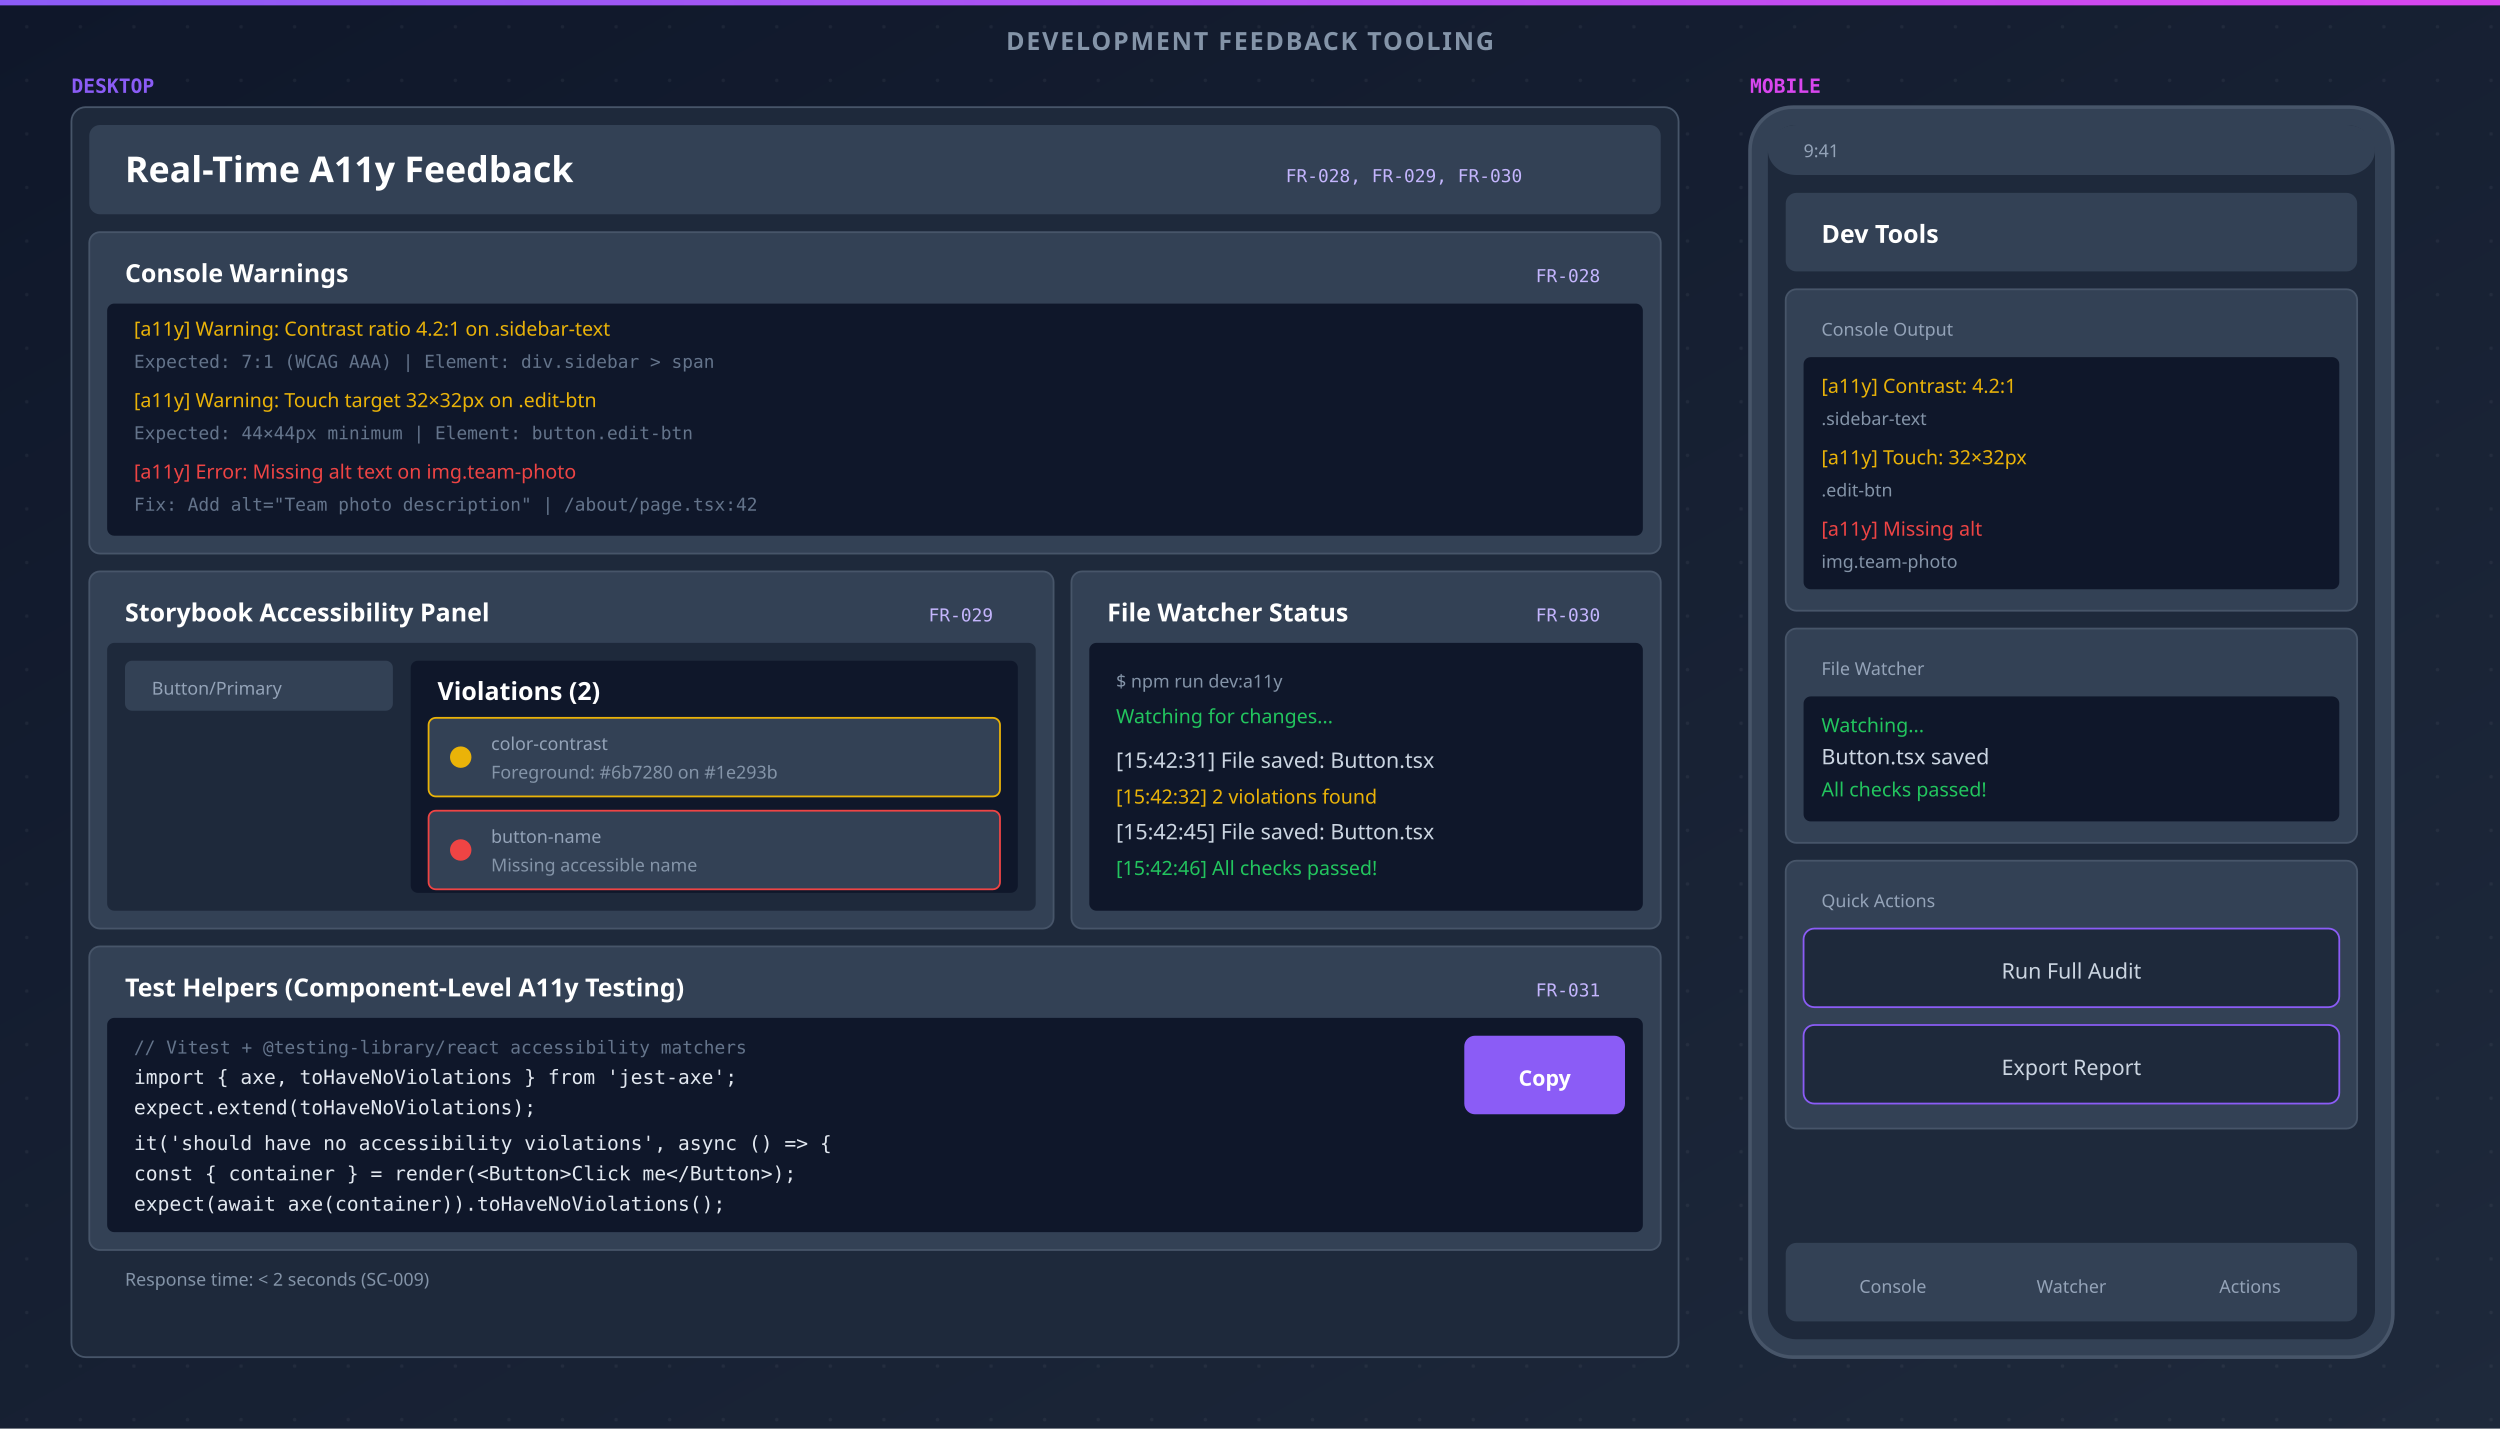
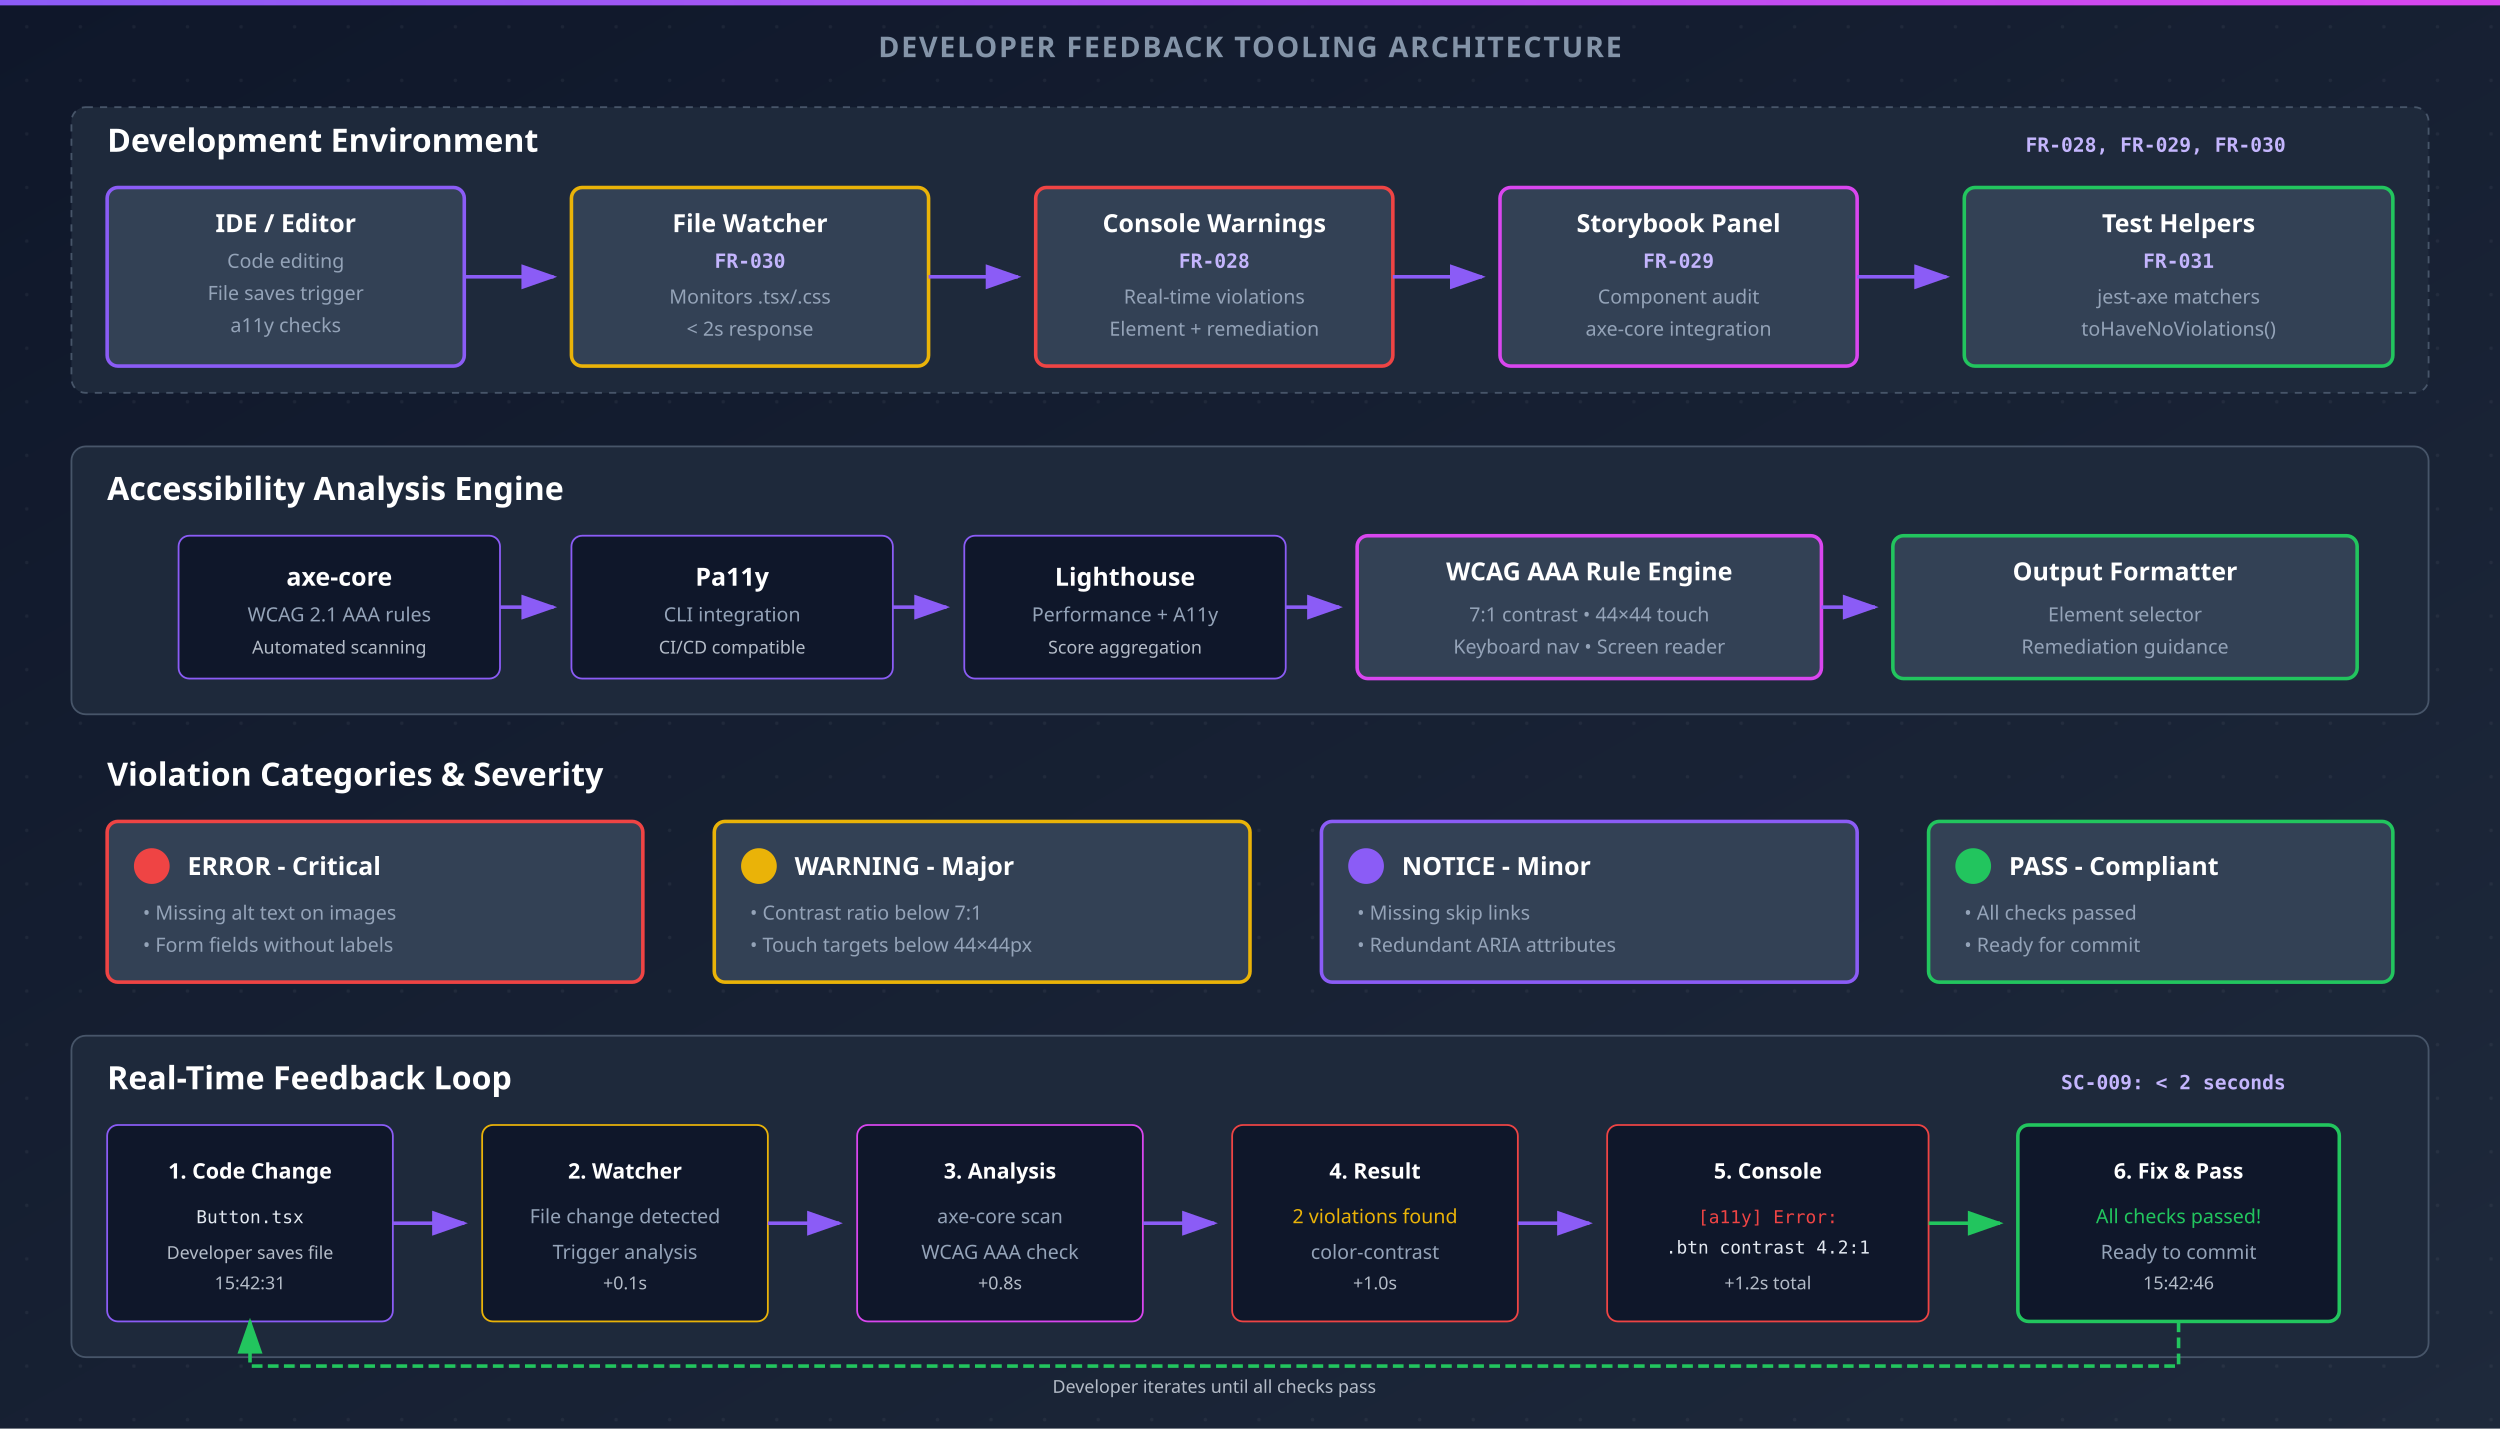
<svg xmlns="http://www.w3.org/2000/svg" viewBox="0 0 1400 800" width="1400" height="800">
  <defs>
    <linearGradient id="bgGrad" x1="0%" y1="0%" x2="100%" y2="100%">
      <stop offset="0%" style="stop-color:#0f172a" />
      <stop offset="100%" style="stop-color:#1e293b" />
    </linearGradient>
    <linearGradient id="accentGrad" x1="0%" y1="0%" x2="100%" y2="0%">
      <stop offset="0%" style="stop-color:#8b5cf6" />
      <stop offset="100%" style="stop-color:#d946ef" />
    </linearGradient>
+     <marker id="arrowhead" markerWidth="10" markerHeight="7" refX="9" refY="3.5" orient="auto">
+       <polygon points="0 0, 10 3.5, 0 7" fill="#8b5cf6" />
+     </marker>
+     <marker id="arrowhead-green" markerWidth="10" markerHeight="7" refX="9" refY="3.5" orient="auto">
+       <polygon points="0 0, 10 3.5, 0 7" fill="#22c55e" />
+     </marker>
    <style>
-       .heading-lg { fill: #ffffff; font-family: system-ui, sans-serif; font-size: 20px; font-weight: bold; }
+       .heading-lg { fill: #ffffff; font-family: system-ui, sans-serif; font-size: 18px; font-weight: bold; }
      .heading { fill: #ffffff; font-family: system-ui, sans-serif; font-size: 14px; font-weight: bold; }
+       .heading-sm { fill: #ffffff; font-family: system-ui, sans-serif; font-size: 12px; font-weight: bold; }
      .text-md { fill: #cbd5e1; font-family: system-ui, sans-serif; font-size: 12px; }
-       .text-sm { fill: #94a3b8; font-family: system-ui, sans-serif; font-size: 10px; }
-       .text-muted { fill: #8494a8; font-family: system-ui, sans-serif; font-size: 10px; }
-       .annotation { fill: #c4b5fd; font-family: monospace; font-size: 10px; }
-       .label-desktop { fill: #8b5cf6; font-family: monospace; font-size: 11px; font-weight: bold; }
-       .label-mobile { fill: #d946ef; font-family: monospace; font-size: 11px; font-weight: bold; }
-       .code { fill: #e2e8f0; font-family: 'JetBrains Mono', monospace; font-size: 11px; }
-       .code-comment { fill: #64748b; font-family: 'JetBrains Mono', monospace; font-size: 10px; }
-       .warning-text { fill: #eab308; font-family: system-ui, sans-serif; font-size: 11px; }
-       .error-text { fill: #ef4444; font-family: system-ui, sans-serif; font-size: 11px; }
-       .success-text { fill: #22c55e; font-family: system-ui, sans-serif; font-size: 11px; }
+       .text-sm { fill: #94a3b8; font-family: system-ui, sans-serif; font-size: 11px; }
+       .text-muted { fill: #b4bcc8; font-family: system-ui, sans-serif; font-size: 10px; }
+       .annotation { fill: #c4b5fd; font-family: monospace; font-size: 11px; font-weight: bold; }
+       .code { fill: #e2e8f0; font-family: monospace; font-size: 10px; }
    </style>
  </defs>
  <rect width="1400" height="800" fill="url(#bgGrad)" />
  <g opacity="0.05">
    <pattern id="dots" width="30" height="30" patternUnits="userSpaceOnUse">
      <circle cx="15" cy="15" r="1" fill="#fff" />
    </pattern>
    <rect width="1400" height="800" fill="url(#dots)" />
  </g>
  <rect x="0" y="0" width="1400" height="3" fill="url(#accentGrad)" />
-   <text x="700" y="28" text-anchor="middle" font-family="system-ui, sans-serif" font-size="14" font-weight="600" fill="#8494a8" letter-spacing="1">DEVELOPMENT FEEDBACK TOOLING</text>
-   <text x="40" y="52" class="label-desktop">DESKTOP</text>
-   <rect x="40" y="60" width="900" height="700" rx="8" fill="#1e293b" stroke="#475569" stroke-width="1" />
-   <rect x="50" y="70" width="880" height="50" rx="6" fill="#334155" />
-   <text x="70" y="102" class="heading-lg">Real-Time A11y Feedback</text>
-   <text x="720" y="102" class="annotation">FR-028, FR-029, FR-030</text>
-   <rect x="50" y="130" width="880" height="180" rx="6" fill="#334155" stroke="#475569" />
-   <text x="70" y="158" class="heading">Console Warnings</text>
-   <text x="860" y="158" class="annotation">FR-028</text>
-   <rect x="60" y="170" width="860" height="130" rx="4" fill="#0f172a" />
-   <g transform="translate(75, 188)">
-     <text class="warning-text">[a11y] Warning: Contrast ratio 4.2:1 on .sidebar-text</text>
-     <text y="18" class="code-comment">         Expected: 7:1 (WCAG AAA) | Element: div.sidebar &gt; span</text>
-     <text y="40" class="warning-text">[a11y] Warning: Touch target 32×32px on .edit-btn</text>
-     <text y="58" class="code-comment">         Expected: 44×44px minimum | Element: button.edit-btn</text>
-     <text y="80" class="error-text">[a11y] Error: Missing alt text on img.team-photo</text>
-     <text y="98" class="code-comment">         Fix: Add alt="Team photo description" | /about/page.tsx:42</text>
-   </g>
-   <rect x="50" y="320" width="540" height="200" rx="6" fill="#334155" stroke="#475569" />
-   <text x="70" y="348" class="heading">Storybook Accessibility Panel</text>
-   <text x="520" y="348" class="annotation">FR-029</text>
-   <rect x="60" y="360" width="520" height="150" rx="4" fill="#1e293b" />
-   <rect x="70" y="370" width="150" height="28" rx="4" fill="#334155" />
-   <text x="85" y="389" class="text-sm">Button/Primary</text>
-   <rect x="230" y="370" width="340" height="130" rx="4" fill="#0f172a" />
-   <text x="245" y="392" class="heading">Violations (2)</text>
-   <rect x="240" y="402" width="320" height="44" rx="4" fill="#334155" stroke="#eab308" stroke-width="1" />
-   <circle cx="258" cy="424" r="6" fill="#eab308" />
-   <text x="275" y="420" class="text-sm">color-contrast</text>
-   <text x="275" y="436" class="text-muted">Foreground: #6b7280 on #1e293b</text>
-   <rect x="240" y="454" width="320" height="44" rx="4" fill="#334155" stroke="#ef4444" stroke-width="1" />
-   <circle cx="258" cy="476" r="6" fill="#ef4444" />
-   <text x="275" y="472" class="text-sm">button-name</text>
-   <text x="275" y="488" class="text-muted">Missing accessible name</text>
-   <rect x="600" y="320" width="330" height="200" rx="6" fill="#334155" stroke="#475569" />
-   <text x="620" y="348" class="heading">File Watcher Status</text>
-   <text x="860" y="348" class="annotation">FR-030</text>
-   <rect x="610" y="360" width="310" height="150" rx="4" fill="#0f172a" />
-   <g transform="translate(625, 385)">
-     <text class="text-muted">$ npm run dev:a11y</text>
-     <text y="20" class="success-text">Watching for changes...</text>
-     <text y="45" class="text-md">[15:42:31] File saved: Button.tsx</text>
-     <text y="65" class="warning-text">[15:42:32] 2 violations found</text>
-     <text y="85" class="text-md">[15:42:45] File saved: Button.tsx</text>
-     <text y="105" class="success-text">[15:42:46] All checks passed!</text>
-   </g>
-   <rect x="50" y="530" width="880" height="170" rx="6" fill="#334155" stroke="#475569" />
-   <text x="70" y="558" class="heading">Test Helpers (Component-Level A11y Testing)</text>
-   <text x="860" y="558" class="annotation">FR-031</text>
-   <rect x="60" y="570" width="860" height="120" rx="4" fill="#0f172a" />
-   <g transform="translate(75, 590)">
-     <text class="code-comment">// Vitest + @testing-library/react accessibility matchers</text>
-     <text y="17" class="code">import { axe, toHaveNoViolations } from 'jest-axe';</text>
-     <text y="34" class="code">expect.extend(toHaveNoViolations);</text>
-     <text y="54" class="code">it('should have no accessibility violations', async () =&gt; {</text>
-     <text y="71" class="code">  const { container } = render(&lt;Button&gt;Click me&lt;/Button&gt;);</text>
-     <text y="88" class="code">  expect(await axe(container)).toHaveNoViolations();</text>
-   </g>
-   <rect x="820" y="580" width="90" height="44" rx="6" fill="#8b5cf6" />
-   <text x="865" y="608" text-anchor="middle" fill="#fff" font-family="system-ui" font-size="12" font-weight="600">Copy</text>
-   <text x="70" y="720" class="text-muted">Response time: &lt; 2 seconds (SC-009)</text>
-   <text x="980" y="52" class="label-mobile">MOBILE</text>
-   <rect x="980" y="60" width="360" height="700" rx="24" fill="#334155" stroke="#475569" stroke-width="2" />
-   <rect x="990" y="70" width="340" height="680" rx="16" fill="#1e293b" />
-   <rect x="990" y="70" width="340" height="28" rx="16" fill="#334155" />
-   <text x="1010" y="88" class="text-sm" fill="#fff">9:41</text>
-   <rect x="1000" y="108" width="320" height="44" rx="6" fill="#334155" />
-   <text x="1020" y="136" class="heading">Dev Tools</text>
-   <rect x="1000" y="162" width="320" height="180" rx="6" fill="#334155" stroke="#475569" />
-   <text x="1020" y="188" class="text-sm">Console Output</text>
-   <rect x="1010" y="200" width="300" height="130" rx="4" fill="#0f172a" />
-   <g transform="translate(1020, 220)">
-     <text class="warning-text" font-size="9">[a11y] Contrast: 4.2:1</text>
-     <text y="18" class="text-muted" font-size="8">.sidebar-text</text>
-     <text y="40" class="warning-text" font-size="9">[a11y] Touch: 32×32px</text>
-     <text y="58" class="text-muted" font-size="8">.edit-btn</text>
-     <text y="80" class="error-text" font-size="9">[a11y] Missing alt</text>
-     <text y="98" class="text-muted" font-size="8">img.team-photo</text>
-   </g>
-   <rect x="1000" y="352" width="320" height="120" rx="6" fill="#334155" stroke="#475569" />
-   <text x="1020" y="378" class="text-sm">File Watcher</text>
-   <rect x="1010" y="390" width="300" height="70" rx="4" fill="#0f172a" />
-   <g transform="translate(1020, 410)">
-     <text class="success-text" font-size="9">Watching...</text>
-     <text y="18" class="text-md" font-size="9">Button.tsx saved</text>
-     <text y="36" class="success-text" font-size="9">All checks passed!</text>
-   </g>
-   <rect x="1000" y="482" width="320" height="150" rx="6" fill="#334155" stroke="#475569" />
-   <text x="1020" y="508" class="text-sm">Quick Actions</text>
-   <rect x="1010" y="520" width="300" height="44" rx="6" fill="#1e293b" stroke="#8b5cf6" stroke-width="1" />
-   <text x="1160" y="548" text-anchor="middle" class="text-md">Run Full Audit</text>
-   <rect x="1010" y="574" width="300" height="44" rx="6" fill="#1e293b" stroke="#8b5cf6" stroke-width="1" />
-   <text x="1160" y="602" text-anchor="middle" class="text-md">Export Report</text>
-   <rect x="1000" y="696" width="320" height="44" rx="6" fill="#334155" />
-   <text x="1060" y="724" text-anchor="middle" class="text-sm">Console</text>
-   <text x="1160" y="724" text-anchor="middle" class="text-sm">Watcher</text>
-   <text x="1260" y="724" text-anchor="middle" class="text-sm">Actions</text>
+   <text x="700" y="32" text-anchor="middle" font-family="system-ui, sans-serif" font-size="16" font-weight="600" fill="#8494a8" letter-spacing="1">DEVELOPER FEEDBACK TOOLING ARCHITECTURE</text>
+   <rect x="40" y="60" width="1320" height="160" rx="8" fill="#1e293b" stroke="#475569" stroke-dasharray="4,4" />
+   <text x="60" y="85" class="heading-lg">Development Environment</text>
+   <text x="1280" y="85" class="annotation" text-anchor="end">FR-028, FR-029, FR-030</text>
+   <rect x="60" y="105" width="200" height="100" rx="6" fill="#334155" stroke="#8b5cf6" stroke-width="2" />
+   <text x="160" y="130" text-anchor="middle" class="heading">IDE / Editor</text>
+   <text x="160" y="150" text-anchor="middle" class="text-sm">Code editing</text>
+   <text x="160" y="168" text-anchor="middle" class="text-sm">File saves trigger</text>
+   <text x="160" y="186" text-anchor="middle" class="text-sm">a11y checks</text>
+   <rect x="320" y="105" width="200" height="100" rx="6" fill="#334155" stroke="#eab308" stroke-width="2" />
+   <text x="420" y="130" text-anchor="middle" class="heading">File Watcher</text>
+   <text x="420" y="150" text-anchor="middle" class="annotation">FR-030</text>
+   <text x="420" y="170" text-anchor="middle" class="text-sm">Monitors .tsx/.css</text>
+   <text x="420" y="188" text-anchor="middle" class="text-sm">&lt; 2s response</text>
+   <rect x="580" y="105" width="200" height="100" rx="6" fill="#334155" stroke="#ef4444" stroke-width="2" />
+   <text x="680" y="130" text-anchor="middle" class="heading">Console Warnings</text>
+   <text x="680" y="150" text-anchor="middle" class="annotation">FR-028</text>
+   <text x="680" y="170" text-anchor="middle" class="text-sm">Real-time violations</text>
+   <text x="680" y="188" text-anchor="middle" class="text-sm">Element + remediation</text>
+   <rect x="840" y="105" width="200" height="100" rx="6" fill="#334155" stroke="#d946ef" stroke-width="2" />
+   <text x="940" y="130" text-anchor="middle" class="heading">Storybook Panel</text>
+   <text x="940" y="150" text-anchor="middle" class="annotation">FR-029</text>
+   <text x="940" y="170" text-anchor="middle" class="text-sm">Component audit</text>
+   <text x="940" y="188" text-anchor="middle" class="text-sm">axe-core integration</text>
+   <rect x="1100" y="105" width="240" height="100" rx="6" fill="#334155" stroke="#22c55e" stroke-width="2" />
+   <text x="1220" y="130" text-anchor="middle" class="heading">Test Helpers</text>
+   <text x="1220" y="150" text-anchor="middle" class="annotation">FR-031</text>
+   <text x="1220" y="170" text-anchor="middle" class="text-sm">jest-axe matchers</text>
+   <text x="1220" y="188" text-anchor="middle" class="text-sm">toHaveNoViolations()</text>
+   <path d="M 260 155 L 310 155" stroke="#8b5cf6" stroke-width="2" marker-end="url(#arrowhead)" />
+   <path d="M 520 155 L 570 155" stroke="#8b5cf6" stroke-width="2" marker-end="url(#arrowhead)" />
+   <path d="M 780 155 L 830 155" stroke="#8b5cf6" stroke-width="2" marker-end="url(#arrowhead)" />
+   <path d="M 1040 155 L 1090 155" stroke="#8b5cf6" stroke-width="2" marker-end="url(#arrowhead)" />
+   <rect x="40" y="250" width="1320" height="150" rx="8" fill="#1e293b" stroke="#475569" />
+   <text x="60" y="280" class="heading-lg">Accessibility Analysis Engine</text>
+   <rect x="100" y="300" width="180" height="80" rx="6" fill="#0f172a" stroke="#8b5cf6" />
+   <text x="190" y="328" text-anchor="middle" class="heading">axe-core</text>
+   <text x="190" y="348" text-anchor="middle" class="text-sm">WCAG 2.1 AAA rules</text>
+   <text x="190" y="366" text-anchor="middle" class="text-muted">Automated scanning</text>
+   <rect x="320" y="300" width="180" height="80" rx="6" fill="#0f172a" stroke="#8b5cf6" />
+   <text x="410" y="328" text-anchor="middle" class="heading">Pa11y</text>
+   <text x="410" y="348" text-anchor="middle" class="text-sm">CLI integration</text>
+   <text x="410" y="366" text-anchor="middle" class="text-muted">CI/CD compatible</text>
+   <rect x="540" y="300" width="180" height="80" rx="6" fill="#0f172a" stroke="#8b5cf6" />
+   <text x="630" y="328" text-anchor="middle" class="heading">Lighthouse</text>
+   <text x="630" y="348" text-anchor="middle" class="text-sm">Performance + A11y</text>
+   <text x="630" y="366" text-anchor="middle" class="text-muted">Score aggregation</text>
+   <rect x="760" y="300" width="260" height="80" rx="6" fill="#334155" stroke="#d946ef" stroke-width="2" />
+   <text x="890" y="325" text-anchor="middle" class="heading">WCAG AAA Rule Engine</text>
+   <text x="890" y="348" text-anchor="middle" class="text-sm">7:1 contrast • 44×44 touch</text>
+   <text x="890" y="366" text-anchor="middle" class="text-sm">Keyboard nav • Screen reader</text>
+   <rect x="1060" y="300" width="260" height="80" rx="6" fill="#334155" stroke="#22c55e" stroke-width="2" />
+   <text x="1190" y="325" text-anchor="middle" class="heading">Output Formatter</text>
+   <text x="1190" y="348" text-anchor="middle" class="text-sm">Element selector</text>
+   <text x="1190" y="366" text-anchor="middle" class="text-sm">Remediation guidance</text>
+   <path d="M 280 340 L 310 340" stroke="#8b5cf6" stroke-width="2" marker-end="url(#arrowhead)" />
+   <path d="M 500 340 L 530 340" stroke="#8b5cf6" stroke-width="2" marker-end="url(#arrowhead)" />
+   <path d="M 720 340 L 750 340" stroke="#8b5cf6" stroke-width="2" marker-end="url(#arrowhead)" />
+   <path d="M 1020 340 L 1050 340" stroke="#8b5cf6" stroke-width="2" marker-end="url(#arrowhead)" />
+   <text x="60" y="440" class="heading-lg">Violation Categories &amp; Severity</text>
+   <rect x="60" y="460" width="300" height="90" rx="6" fill="#334155" stroke="#ef4444" stroke-width="2" />
+   <circle cx="85" cy="485" r="10" fill="#ef4444" />
+   <text x="105" y="490" class="heading">ERROR - Critical</text>
+   <text x="80" y="515" class="text-sm">• Missing alt text on images</text>
+   <text x="80" y="533" class="text-sm">• Form fields without labels</text>
+   <rect x="400" y="460" width="300" height="90" rx="6" fill="#334155" stroke="#eab308" stroke-width="2" />
+   <circle cx="425" cy="485" r="10" fill="#eab308" />
+   <text x="445" y="490" class="heading">WARNING - Major</text>
+   <text x="420" y="515" class="text-sm">• Contrast ratio below 7:1</text>
+   <text x="420" y="533" class="text-sm">• Touch targets below 44×44px</text>
+   <rect x="740" y="460" width="300" height="90" rx="6" fill="#334155" stroke="#8b5cf6" stroke-width="2" />
+   <circle cx="765" cy="485" r="10" fill="#8b5cf6" />
+   <text x="785" y="490" class="heading">NOTICE - Minor</text>
+   <text x="760" y="515" class="text-sm">• Missing skip links</text>
+   <text x="760" y="533" class="text-sm">• Redundant ARIA attributes</text>
+   <rect x="1080" y="460" width="260" height="90" rx="6" fill="#334155" stroke="#22c55e" stroke-width="2" />
+   <circle cx="1105" cy="485" r="10" fill="#22c55e" />
+   <text x="1125" y="490" class="heading">PASS - Compliant</text>
+   <text x="1100" y="515" class="text-sm">• All checks passed</text>
+   <text x="1100" y="533" class="text-sm">• Ready for commit</text>
+   <rect x="40" y="580" width="1320" height="180" rx="8" fill="#1e293b" stroke="#475569" />
+   <text x="60" y="610" class="heading-lg">Real-Time Feedback Loop</text>
+   <text x="1280" y="610" class="annotation" text-anchor="end">SC-009: &lt; 2 seconds</text>
+   <rect x="60" y="630" width="160" height="110" rx="6" fill="#0f172a" stroke="#8b5cf6" />
+   <text x="140" y="660" text-anchor="middle" class="heading-sm">1. Code Change</text>
+   <text x="140" y="685" text-anchor="middle" class="code">Button.tsx</text>
+   <text x="140" y="705" text-anchor="middle" class="text-muted">Developer saves file</text>
+   <text x="140" y="722" text-anchor="middle" class="text-muted">15:42:31</text>
+   <rect x="270" y="630" width="160" height="110" rx="6" fill="#0f172a" stroke="#eab308" />
+   <text x="350" y="660" text-anchor="middle" class="heading-sm">2. Watcher</text>
+   <text x="350" y="685" text-anchor="middle" class="text-sm">File change detected</text>
+   <text x="350" y="705" text-anchor="middle" class="text-sm">Trigger analysis</text>
+   <text x="350" y="722" text-anchor="middle" class="text-muted">+0.1s</text>
+   <rect x="480" y="630" width="160" height="110" rx="6" fill="#0f172a" stroke="#d946ef" />
+   <text x="560" y="660" text-anchor="middle" class="heading-sm">3. Analysis</text>
+   <text x="560" y="685" text-anchor="middle" class="text-sm">axe-core scan</text>
+   <text x="560" y="705" text-anchor="middle" class="text-sm">WCAG AAA check</text>
+   <text x="560" y="722" text-anchor="middle" class="text-muted">+0.8s</text>
+   <rect x="690" y="630" width="160" height="110" rx="6" fill="#0f172a" stroke="#ef4444" />
+   <text x="770" y="660" text-anchor="middle" class="heading-sm">4. Result</text>
+   <text x="770" y="685" text-anchor="middle" fill="#eab308" font-family="system-ui" font-size="11">2 violations found</text>
+   <text x="770" y="705" text-anchor="middle" class="text-sm">color-contrast</text>
+   <text x="770" y="722" text-anchor="middle" class="text-muted">+1.0s</text>
+   <rect x="900" y="630" width="180" height="110" rx="6" fill="#0f172a" stroke="#ef4444" />
+   <text x="990" y="660" text-anchor="middle" class="heading-sm">5. Console</text>
+   <text x="990" y="685" text-anchor="middle" fill="#ef4444" font-family="monospace" font-size="10">[a11y] Error:</text>
+   <text x="990" y="702" text-anchor="middle" class="code">.btn contrast 4.2:1</text>
+   <text x="990" y="722" text-anchor="middle" class="text-muted">+1.2s total</text>
+   <rect x="1130" y="630" width="180" height="110" rx="6" fill="#0f172a" stroke="#22c55e" stroke-width="2" />
+   <text x="1220" y="660" text-anchor="middle" class="heading-sm">6. Fix &amp; Pass</text>
+   <text x="1220" y="685" text-anchor="middle" fill="#22c55e" font-family="system-ui" font-size="11">All checks passed!</text>
+   <text x="1220" y="705" text-anchor="middle" class="text-sm">Ready to commit</text>
+   <text x="1220" y="722" text-anchor="middle" class="text-muted">15:42:46</text>
+   <path d="M 220 685 L 260 685" stroke="#8b5cf6" stroke-width="2" marker-end="url(#arrowhead)" />
+   <path d="M 430 685 L 470 685" stroke="#8b5cf6" stroke-width="2" marker-end="url(#arrowhead)" />
+   <path d="M 640 685 L 680 685" stroke="#8b5cf6" stroke-width="2" marker-end="url(#arrowhead)" />
+   <path d="M 850 685 L 890 685" stroke="#8b5cf6" stroke-width="2" marker-end="url(#arrowhead)" />
+   <path d="M 1080 685 L 1120 685" stroke="#22c55e" stroke-width="2" marker-end="url(#arrowhead-green)" />
+   <path d="M 1220 740 L 1220 765 L 140 765 L 140 740" stroke="#22c55e" stroke-width="2" stroke-dasharray="6,3" fill="none" marker-end="url(#arrowhead-green)" />
+   <text x="680" y="780" text-anchor="middle" class="text-muted">Developer iterates until all checks pass</text>
</svg>
